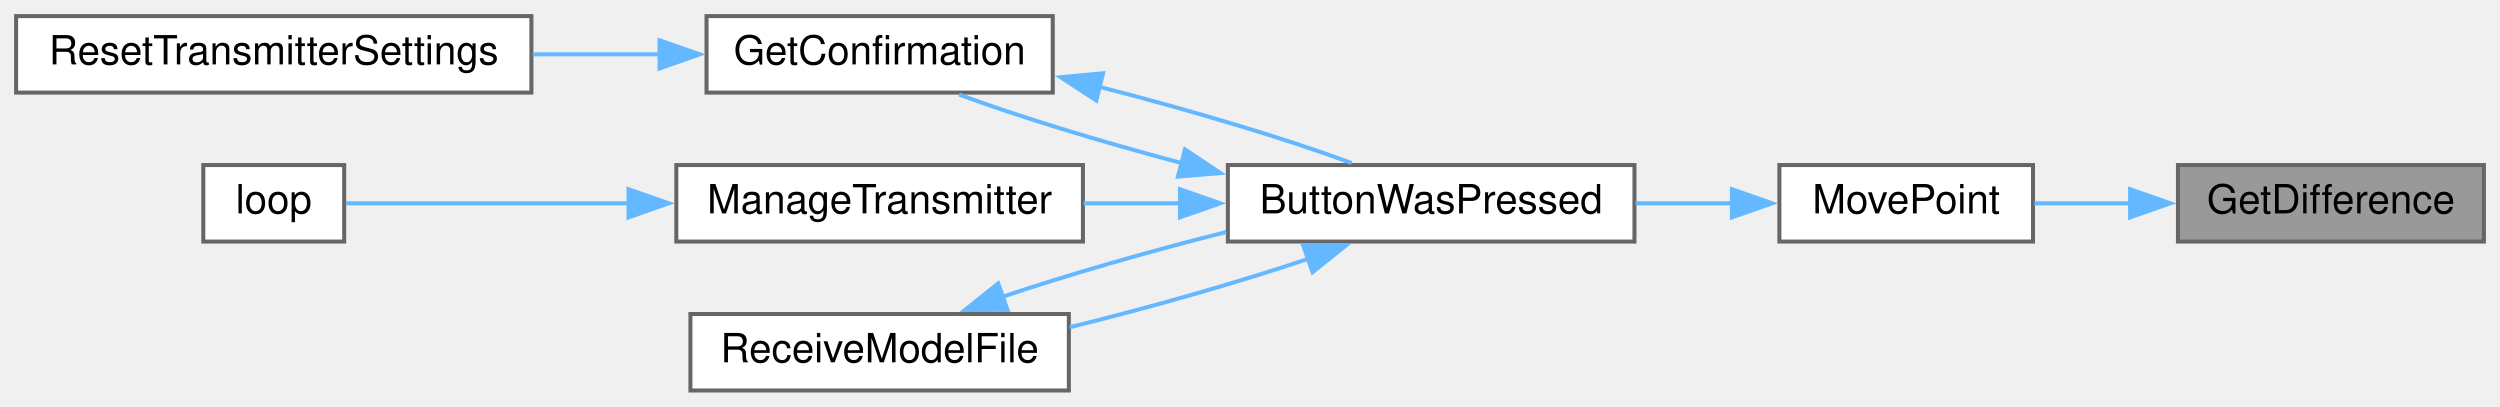
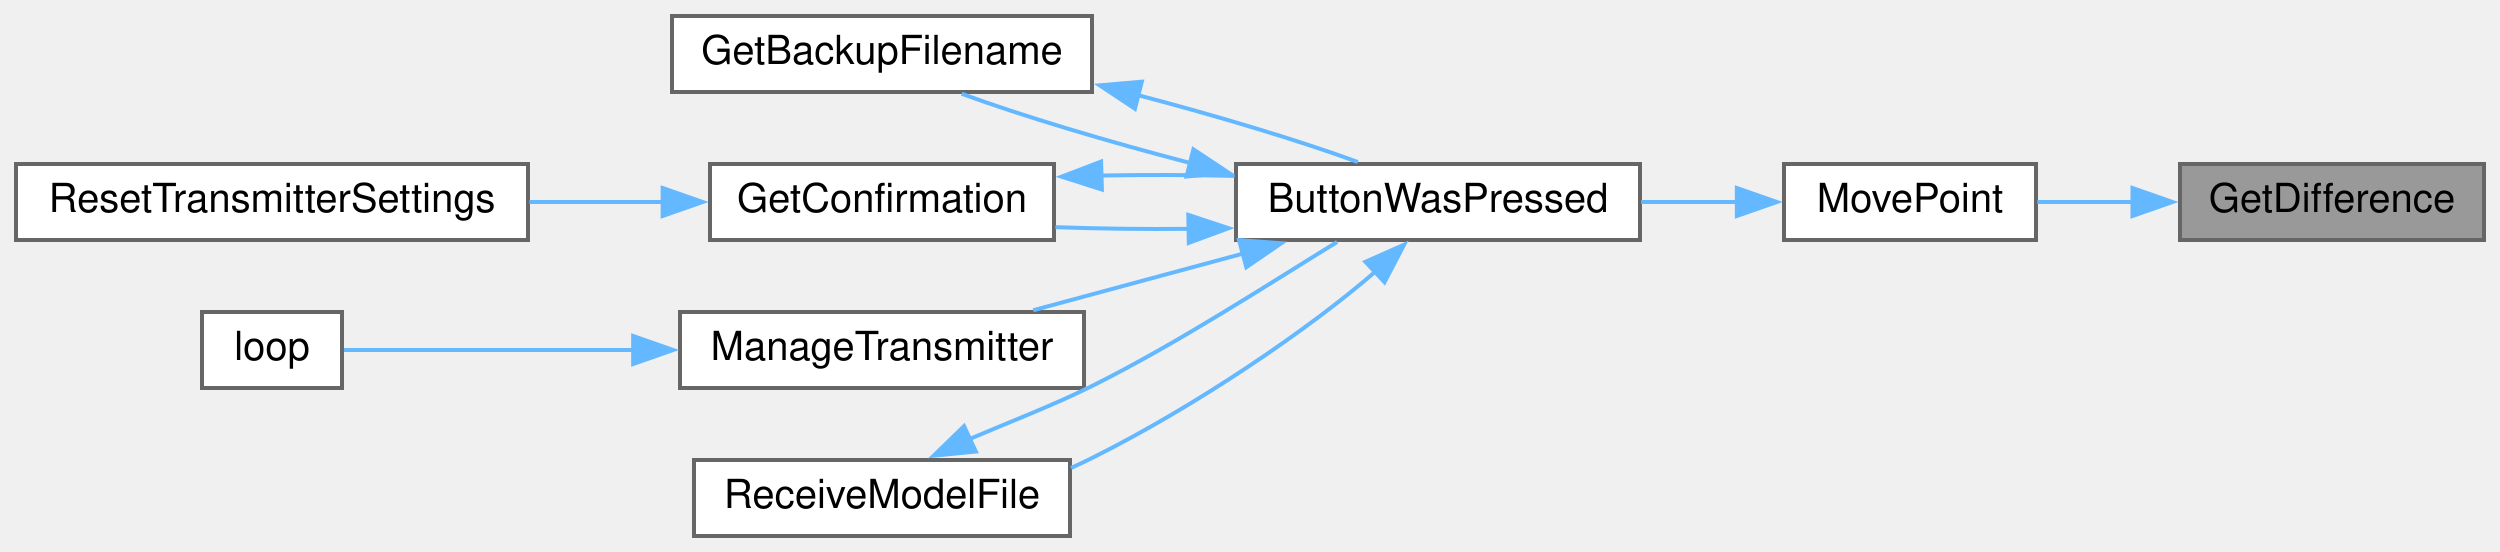
- <svg xmlns="http://www.w3.org/2000/svg" xmlns:xlink="http://www.w3.org/1999/xlink" width="621pt" height="101pt" viewBox="0.00 0.00 621.00 101.00">
-   <g id="graph0" class="graph" transform="scale(1 1) rotate(0) translate(4 97)">
+ <svg xmlns="http://www.w3.org/2000/svg" xmlns:xlink="http://www.w3.org/1999/xlink" width="625pt" height="138pt" viewBox="0.00 0.00 625.00 138.00">
+   <g id="graph0" class="graph" transform="scale(1 1) rotate(0) translate(4 134)">
    <g id="node1" class="node">
      <g id="a_node1">
        <a xlink:title=" ">
-           <polygon fill="#999999" stroke="#666666" points="613,-56 537,-56 537,-37 613,-37 613,-56" />
-           <text text-anchor="middle" x="575" y="-44" font-family="Helvetica,sans-Serif" font-size="10.00">GetDifference</text>
+           <polygon fill="#999999" stroke="#666666" points="617,-93 541,-93 541,-74 617,-74 617,-93" />
+           <text text-anchor="middle" x="579" y="-81" font-family="Helvetica,sans-Serif" font-size="10.00">GetDifference</text>
        </a>
      </g>
    </g>
    <g id="node2" class="node">
      <g id="a_node2">
        <a xlink:href="TransmitterCode_2src_2main_8cpp.html#aad727ec0b0f9f34487a535eaa4a83172" target="_top" xlink:title="moves point very close to where user hit screen">
-           <polygon fill="white" stroke="#666666" points="501,-56 438,-56 438,-37 501,-37 501,-56" />
-           <text text-anchor="middle" x="469.5" y="-44" font-family="Helvetica,sans-Serif" font-size="10.00">MovePoint</text>
+           <polygon fill="white" stroke="#666666" points="505,-93 442,-93 442,-74 505,-74 505,-93" />
+           <text text-anchor="middle" x="473.5" y="-81" font-family="Helvetica,sans-Serif" font-size="10.00">MovePoint</text>
        </a>
      </g>
    </g>
    <g id="edge1" class="edge">
-       <path fill="none" stroke="#63b8ff" d="M525.27,-46.5C517.12,-46.5 508.88,-46.5 501.34,-46.5" />
-       <polygon fill="#63b8ff" stroke="#63b8ff" points="525.12,-50 535.12,-46.5 525.12,-43 525.12,-50" />
+       <path fill="none" stroke="#63b8ff" d="M529.27,-83.5C521.12,-83.5 512.88,-83.5 505.34,-83.5" />
+       <polygon fill="#63b8ff" stroke="#63b8ff" points="529.12,-87 539.12,-83.5 529.12,-80 529.12,-87" />
    </g>
    <g id="node3" class="node">
      <g id="a_node3">
        <a xlink:href="TransmitterCode_2src_2main_8cpp.html#a804fdbdd5eab4c596bbe8a23eecbe4d5" target="_top" xlink:title=" ">
-           <polygon fill="white" stroke="#666666" points="402,-56 301,-56 301,-37 402,-37 402,-56" />
-           <text text-anchor="middle" x="351.5" y="-44" font-family="Helvetica,sans-Serif" font-size="10.00">ButtonWasPressed</text>
+           <polygon fill="white" stroke="#666666" points="406,-93 305,-93 305,-74 406,-74 406,-93" />
+           <text text-anchor="middle" x="355.5" y="-81" font-family="Helvetica,sans-Serif" font-size="10.00">ButtonWasPressed</text>
        </a>
      </g>
    </g>
    <g id="edge2" class="edge">
-       <path fill="none" stroke="#63b8ff" d="M426.28,-46.5C418.49,-46.5 410.28,-46.5 402.28,-46.5" />
-       <polygon fill="#63b8ff" stroke="#63b8ff" points="426.21,-50 436.21,-46.5 426.21,-43 426.21,-50" />
+       <path fill="none" stroke="#63b8ff" d="M430.28,-83.5C422.49,-83.5 414.28,-83.5 406.28,-83.5" />
+       <polygon fill="#63b8ff" stroke="#63b8ff" points="430.21,-87 440.21,-83.5 430.21,-80 430.21,-87" />
    </g>
    <g id="node4" class="node">
      <g id="a_node4">
-         <a xlink:href="TransmitterCode_2src_2main_8cpp.html#a6506bf72e0dd9e9ce480156b47625bff" target="_top" xlink:title=" ">
-           <polygon fill="white" stroke="#666666" points="257.5,-93 171.5,-93 171.5,-74 257.5,-74 257.5,-93" />
-           <text text-anchor="middle" x="214.5" y="-81" font-family="Helvetica,sans-Serif" font-size="10.00">GetConfirmation</text>
+         <a xlink:href="TransmitterCode_2src_2main_8cpp.html#af5e795d110bef15cb41dfe853a74eae2" target="_top" xlink:title=" ">
+           <polygon fill="white" stroke="#666666" points="269,-130 164,-130 164,-111 269,-111 269,-130" />
+           <text text-anchor="middle" x="216.5" y="-118" font-family="Helvetica,sans-Serif" font-size="10.00">GetBackupFilename</text>
        </a>
      </g>
    </g>
    <g id="edge3" class="edge">
-       <path fill="none" stroke="#63b8ff" d="M289.6,-56.47C269.54,-61.79 248.7,-68.13 234.25,-73.52" />
-       <polygon fill="#63b8ff" stroke="#63b8ff" points="290.34,-59.89 299.15,-54.01 288.59,-53.12 290.34,-59.89" />
+       <path fill="none" stroke="#63b8ff" d="M293.63,-93.23C272.94,-98.61 251.31,-105.08 236.42,-110.56" />
+       <polygon fill="#63b8ff" stroke="#63b8ff" points="294.35,-96.66 303.18,-90.81 292.63,-89.87 294.35,-96.66" />
    </g>
-     <g id="node6" class="node">
-       <g id="a_node6">
-         <a xlink:href="TransmitterCode_2src_2main_8cpp.html#a558ea014e230b7caa54ce5a37ad29b22" target="_top" xlink:title=" ">
-           <polygon fill="white" stroke="#666666" points="265,-56 164,-56 164,-37 265,-37 265,-56" />
-           <text text-anchor="middle" x="214.5" y="-44" font-family="Helvetica,sans-Serif" font-size="10.00">ManageTransmitter</text>
+     <g id="node5" class="node">
+       <g id="a_node5">
+         <a xlink:href="TransmitterCode_2src_2main_8cpp.html#a6506bf72e0dd9e9ce480156b47625bff" target="_top" xlink:title=" ">
+           <polygon fill="white" stroke="#666666" points="259.5,-93 173.5,-93 173.5,-74 259.5,-74 259.5,-93" />
+           <text text-anchor="middle" x="216.5" y="-81" font-family="Helvetica,sans-Serif" font-size="10.00">GetConfirmation</text>
        </a>
      </g>
    </g>
-     <g id="edge6" class="edge">
-       <path fill="none" stroke="#63b8ff" d="M289.32,-46.5C281.24,-46.5 273.04,-46.5 265.18,-46.5" />
-       <polygon fill="#63b8ff" stroke="#63b8ff" points="289.1,-50 299.1,-46.5 289.1,-43 289.1,-50" />
+     <g id="edge5" class="edge">
+       <path fill="none" stroke="#63b8ff" d="M293.45,-76.79C282.11,-76.68 270.49,-76.82 259.86,-77.21" />
+       <polygon fill="#63b8ff" stroke="#63b8ff" points="293.08,-80.28 303.14,-76.95 293.2,-73.28 293.08,-80.28" />
    </g>
-     <g id="node8" class="node">
-       <g id="a_node8">
-         <a xlink:href="TransmitterCode_2src_2main_8cpp.html#ab7c9edf843c732d7fe296564f39bc0dc" target="_top" xlink:title="RECEIVE A MODEL FILE.">
-           <polygon fill="white" stroke="#666666" points="261.5,-19 167.5,-19 167.5,0 261.5,0 261.5,-19" />
-           <text text-anchor="middle" x="214.5" y="-7" font-family="Helvetica,sans-Serif" font-size="10.00">ReceiveModelFile</text>
+     <g id="node7" class="node">
+       <g id="a_node7">
+         <a xlink:href="TransmitterCode_2src_2main_8cpp.html#a558ea014e230b7caa54ce5a37ad29b22" target="_top" xlink:title=" ">
+           <polygon fill="white" stroke="#666666" points="267,-56 166,-56 166,-37 267,-37 267,-56" />
+           <text text-anchor="middle" x="216.5" y="-44" font-family="Helvetica,sans-Serif" font-size="10.00">ManageTransmitter</text>
        </a>
      </g>
    </g>
    <g id="edge8" class="edge">
-       <path fill="none" stroke="#63b8ff" d="M321.12,-32.76C303.76,-26.91 281.4,-20.53 261.72,-15.72" />
-       <polygon fill="#63b8ff" stroke="#63b8ff" points="319.71,-35.98 330.3,-36.01 322.04,-29.38 319.71,-35.98" />
+       <path fill="none" stroke="#63b8ff" d="M306.81,-70.62C289.6,-65.97 270.45,-60.8 254.31,-56.44" />
+       <polygon fill="#63b8ff" stroke="#63b8ff" points="305.76,-73.96 316.33,-73.19 307.58,-67.2 305.76,-73.96" />
+     </g>
+     <g id="node9" class="node">
+       <g id="a_node9">
+         <a xlink:href="TransmitterCode_2src_2main_8cpp.html#ab7c9edf843c732d7fe296564f39bc0dc" target="_top" xlink:title="RECEIVE A MODEL FILE.">
+           <polygon fill="white" stroke="#666666" points="263.5,-19 169.5,-19 169.5,0 263.5,0 263.5,-19" />
+           <text text-anchor="middle" x="216.5" y="-7" font-family="Helvetica,sans-Serif" font-size="10.00">ReceiveModelFile</text>
+         </a>
+       </g>
+     </g>
+     <g id="edge10" class="edge">
+       <path fill="none" stroke="#63b8ff" d="M339.8,-66.06C323.22,-51.71 295.14,-32.54 269,-19.5 267.29,-18.65 265.54,-17.82 263.76,-17.01" />
+       <polygon fill="#63b8ff" stroke="#63b8ff" points="337.35,-68.55 347.03,-72.84 342.13,-63.45 337.35,-68.55" />
    </g>
    <g id="edge4" class="edge">
-       <path fill="none" stroke="#63b8ff" d="M269.01,-75.45C291.2,-69.79 315.49,-62.54 331.73,-56.49" />
-       <polygon fill="#63b8ff" stroke="#63b8ff" points="268.33,-72.02 259.46,-77.81 270.01,-78.81 268.33,-72.02" />
+       <path fill="none" stroke="#63b8ff" d="M280.44,-110.23C300.43,-104.98 321.06,-98.78 335.45,-93.49" />
+       <polygon fill="#63b8ff" stroke="#63b8ff" points="279.73,-106.8 270.91,-112.67 281.46,-113.58 279.73,-106.8" />
    </g>
-     <g id="node5" class="node">
-       <g id="a_node5">
+     <g id="edge6" class="edge">
+       <path fill="none" stroke="#63b8ff" d="M271.12,-90.11C282.17,-90.32 293.75,-90.29 304.65,-90.02" />
+       <polygon fill="#63b8ff" stroke="#63b8ff" points="271.47,-86.61 261.38,-89.83 271.27,-93.61 271.47,-86.61" />
+     </g>
+     <g id="node6" class="node">
+       <g id="a_node6">
        <a xlink:href="TransmitterCode_2src_2main_8cpp.html#a5c7f22bae35d5d6df9d54fe79dbb8401" target="_top" xlink:title=" ">
          <polygon fill="white" stroke="#666666" points="128,-93 0,-93 0,-74 128,-74 128,-93" />
          <text text-anchor="middle" x="64" y="-81" font-family="Helvetica,sans-Serif" font-size="10.00">ResetTransmitterSettings</text>
        </a>
      </g>
    </g>
-     <g id="edge5" class="edge">
-       <path fill="none" stroke="#63b8ff" d="M160.03,-83.5C149.75,-83.5 138.9,-83.5 128.34,-83.5" />
-       <polygon fill="#63b8ff" stroke="#63b8ff" points="159.83,-87 169.83,-83.5 159.83,-80 159.83,-87" />
+     <g id="edge7" class="edge">
+       <path fill="none" stroke="#63b8ff" d="M161.74,-83.5C150.93,-83.5 139.47,-83.5 128.36,-83.5" />
+       <polygon fill="#63b8ff" stroke="#63b8ff" points="161.66,-87 171.66,-83.5 161.66,-80 161.66,-87" />
    </g>
-     <g id="node7" class="node">
-       <g id="a_node7">
+     <g id="node8" class="node">
+       <g id="a_node8">
        <a xlink:href="TransmitterCode_2src_2main_8cpp.html#ad3cb30894c94eb016e98bdcaa899ac86" target="_top" xlink:title=" ">
          <polygon fill="white" stroke="#666666" points="81.5,-56 46.5,-56 46.5,-37 81.5,-37 81.5,-56" />
          <text text-anchor="middle" x="64" y="-44" font-family="Helvetica,sans-Serif" font-size="10.00">loop</text>
        </a>
      </g>
    </g>
-     <g id="edge7" class="edge">
-       <path fill="none" stroke="#63b8ff" d="M152.47,-46.5C126.89,-46.5 99.15,-46.5 81.92,-46.5" />
-       <polygon fill="#63b8ff" stroke="#63b8ff" points="152.13,-50 162.12,-46.5 152.12,-43 152.13,-50" />
+     <g id="edge9" class="edge">
+       <path fill="none" stroke="#63b8ff" d="M154.37,-46.5C128.17,-46.5 99.6,-46.5 81.99,-46.5" />
+       <polygon fill="#63b8ff" stroke="#63b8ff" points="154.29,-50 164.29,-46.5 154.29,-43 154.29,-50" />
    </g>
-     <g id="edge9" class="edge">
-       <path fill="none" stroke="#63b8ff" d="M244.75,-23.19C261.06,-28.7 281.82,-34.67 300.61,-39.37" />
-       <polygon fill="#63b8ff" stroke="#63b8ff" points="246.27,-20.02 235.68,-19.99 243.94,-26.62 246.27,-20.02" />
+     <g id="edge11" class="edge">
+       <path fill="none" stroke="#63b8ff" d="M238.23,-24.18C247.8,-28.28 259.19,-32.61 269,-37.5 290.64,-48.29 313.6,-63.28 330.28,-73.51" />
+       <polygon fill="#63b8ff" stroke="#63b8ff" points="239.96,-21.12 229.41,-20.08 237.01,-27.47 239.96,-21.12" />
    </g>
  </g>
</svg>
